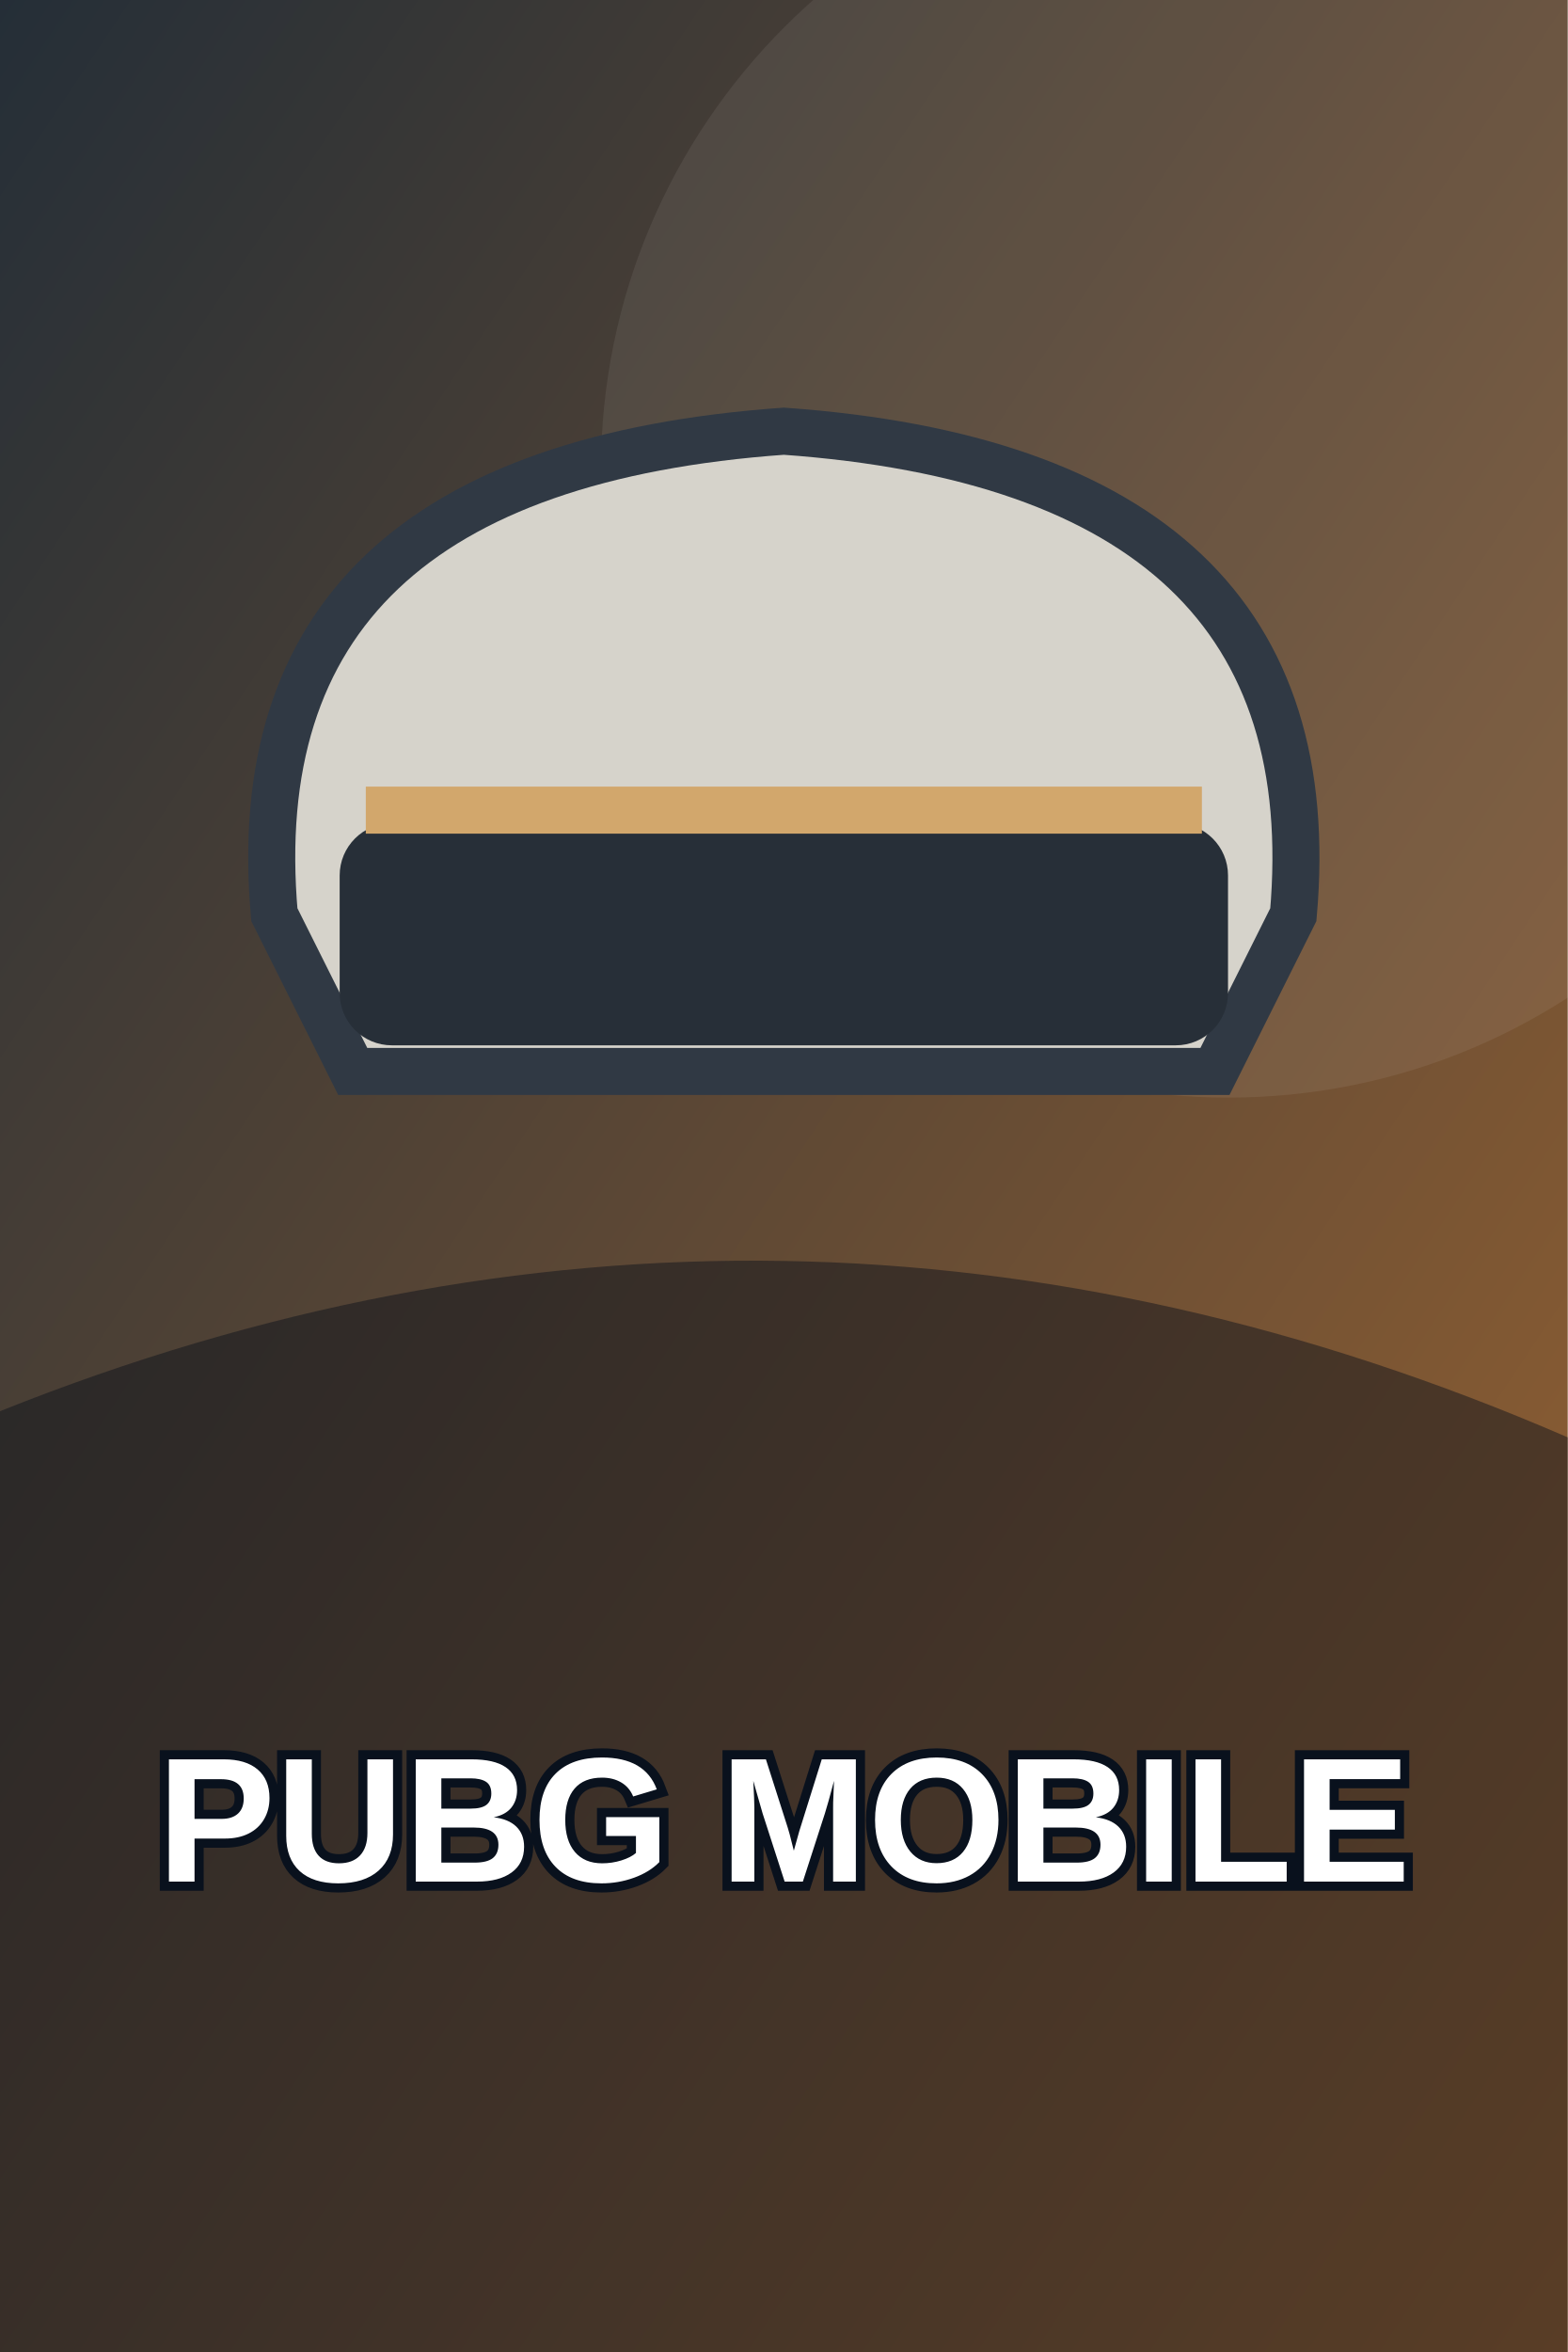
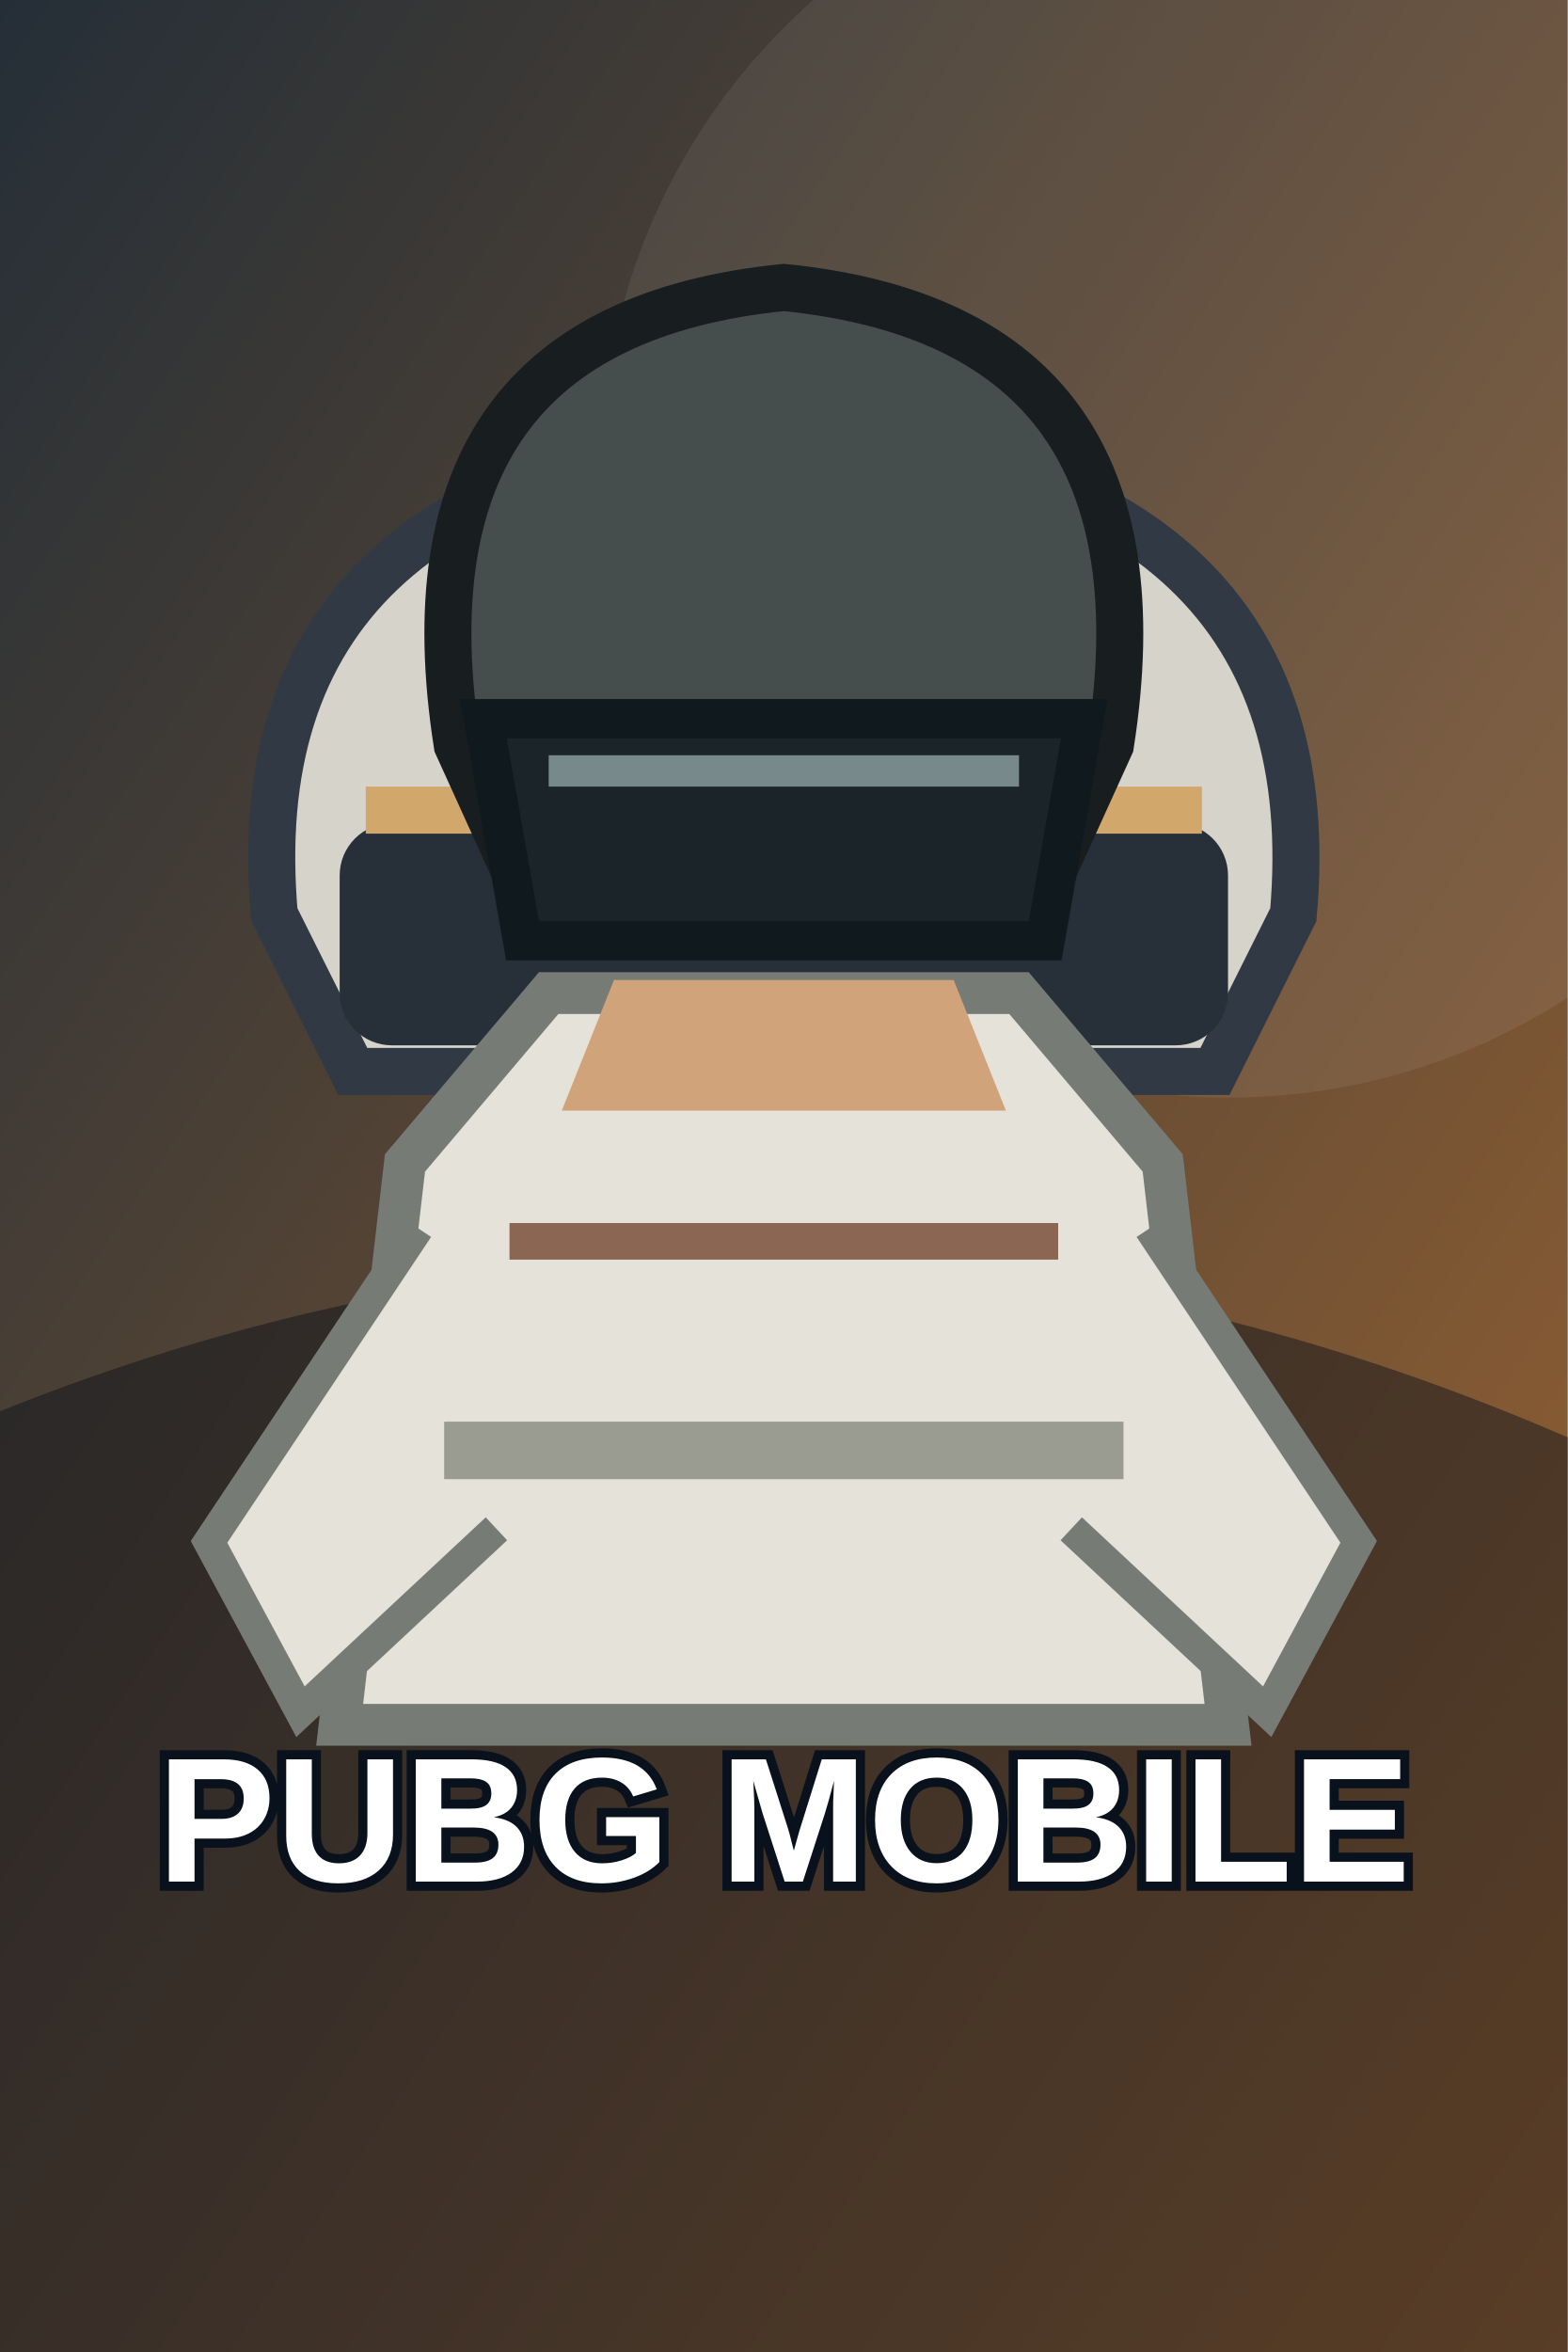
<svg xmlns="http://www.w3.org/2000/svg" width="600" height="900" viewBox="0 0 600 900">
  <defs>
    <linearGradient id="g" x2="1" y2="1">
      <stop stop-color="#242e37" />
      <stop offset="1" stop-color="#9d6532" />
    </linearGradient>
  </defs>
  <rect width="600" height="900" fill="url(#g)" />
  <circle cx="470" cy="180" r="240" fill="#ffffff" opacity=".07" />
  <path d="M0 540 Q300 420 600 550 L600 900 L0 900" fill="#070d18" opacity=".45" />
  <path d="M105 350 Q90 180 300 165 Q510 180 495 350 L465 410 L135 410 Z" fill="#d6d3cb" stroke="#303944" stroke-width="18" />
  <rect x="130" y="315" width="340" height="85" rx="20" fill="#272f38" />
  <path d="M140 310 L460 310" stroke="#d2a76c" stroke-width="18" />
+   <g transform="translate(300 360)">
+     <path d="M-170 300 L-145 85 L-90 20 L90 20 L145 85 L170 300Z" fill="#e4e2d9" stroke="#777b76" stroke-width="16" />
+     <path d="M-140 110 L-220 230 L-185 295 L-110 225" fill="#e4e2d9" stroke="#777b76" stroke-width="12" />
+     <path d="M140 110 L220 230 L185 295 L110 225" fill="#e4e2d9" stroke="#777b76" stroke-width="12" />
+     <path d="M-125 -75 Q-150 -235 0 -250 Q150 -235 125 -75 L100 -20 L-100 -20Z" fill="#464e4d" stroke="#181d20" stroke-width="18" />
+     <path d="M-115 -85 L115 -85 L100 0 L-100 0Z" fill="#1b2428" stroke="#10191d" stroke-width="15" />
+     <path d="M-90 -65 L90 -65" stroke="#77898a" stroke-width="12" />
+     <path d="M-65 15 L65 15 L85 65 L-85 65Z" fill="#d1a37a" />
+     <path d="M-105 115 L105 115" stroke="#8b6652" stroke-width="14" />
+     <path d="M-130 195 L130 195" stroke="#9b9c91" stroke-width="22" />
+   </g>
  <text x="300" y="720" font-family="Arial,sans-serif" font-size="68" font-weight="900" text-anchor="middle" fill="white" stroke="#09111d" stroke-width="7" paint-order="stroke">PUBG MOBILE</text>
</svg>
